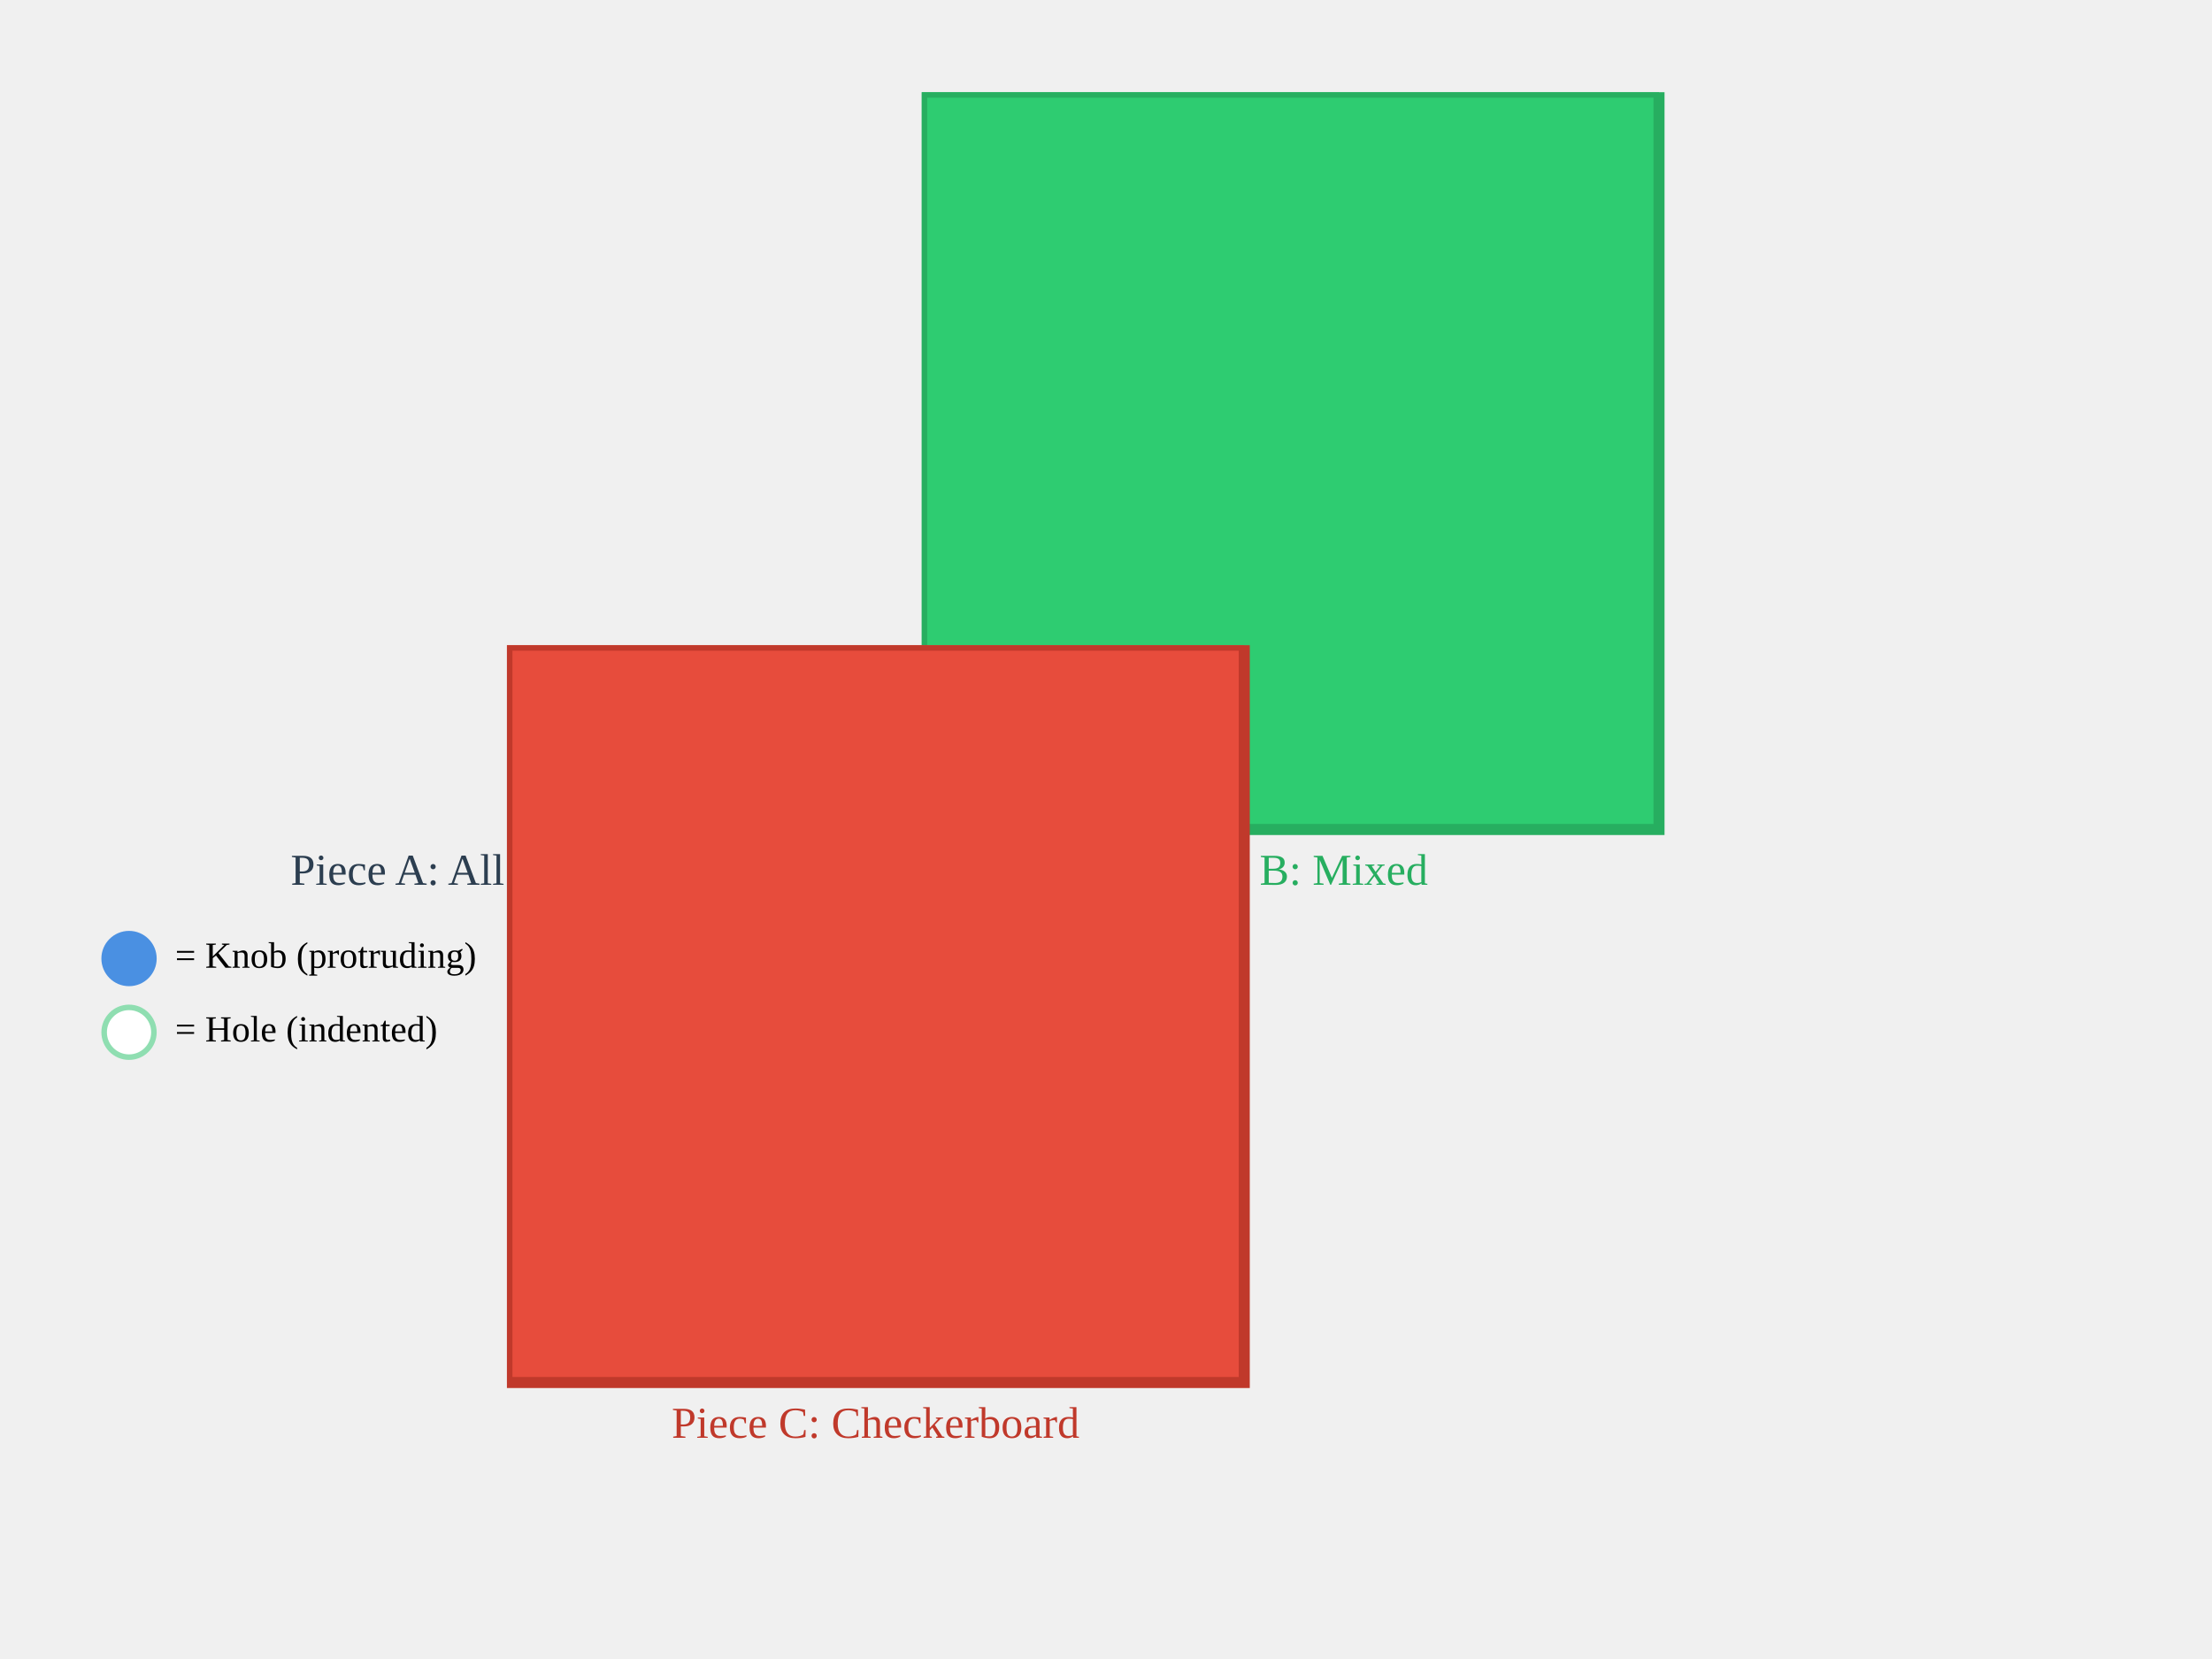
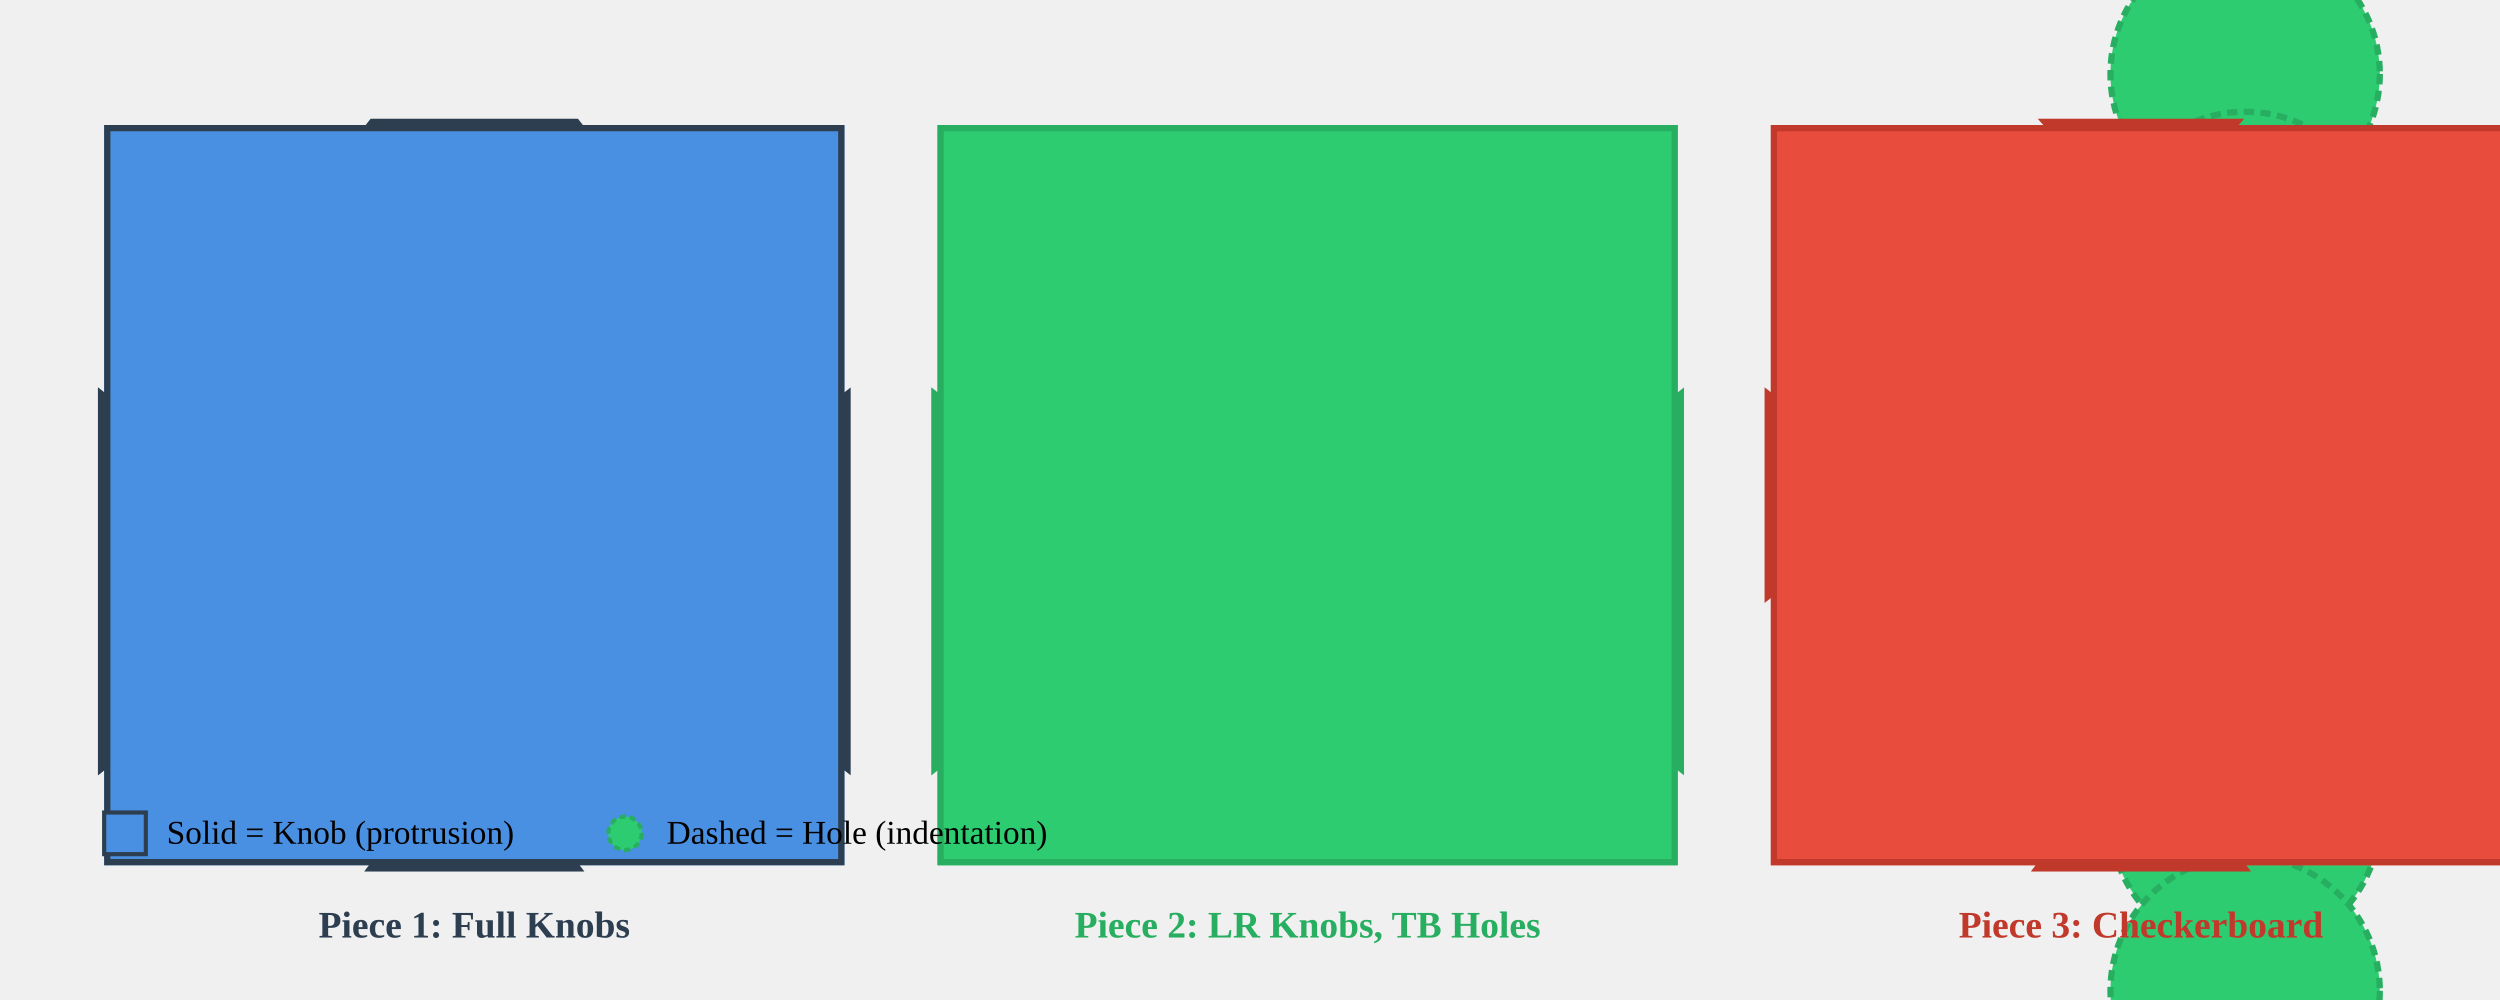
- <svg xmlns="http://www.w3.org/2000/svg" width="800" height="600" viewBox="0 0 1200 900">
+ <svg xmlns="http://www.w3.org/2000/svg" width="1000" height="400" viewBox="0 0 1200 400">
  <defs>
-     <path id="baseSquare" d="M373.83,381.35H729.15V736.67H373.83Z" />
-     <g id="allKnobs">
-       <circle id="leftTopKnob" cx="331.55" cy="559.01" r="64.65" />
-       <circle id="leftBottomKnob" cx="414.33" cy="559.01" r="64.65" />
-       <circle id="rightTopKnob" cx="688.86" cy="559.01" r="64.65" />
-       <circle id="rightBottomKnob" cx="771.64" cy="559.01" r="64.65" />
-       <circle id="topLeftKnob" cx="551.49" cy="336.84" r="64.65" />
-       <circle id="topRightKnob" cx="551.49" cy="419.63" r="64.65" />
-       <circle id="bottomLeftKnob" cx="551.49" cy="694.15" r="64.65" />
-       <circle id="bottomRightKnob" cx="551.49" cy="776.94" r="64.65" />
-     </g>
-     <clipPath id="pieceA">
+     <rect id="baseSquare" x="0" y="0" width="355.32" height="355.32" />
+     <circle id="kLT" cx="-41.72" cy="177.66" r="64.65" />
+     <circle id="kLB" cx="-41.72" cy="260.45" r="64.65" />
+     <circle id="kRT" cx="397.13" cy="177.66" r="64.65" />
+     <circle id="kRB" cx="397.13" cy="260.45" r="64.65" />
+     <circle id="kTL" cx="177.66" cy="-44.51" r="64.65" />
+     <circle id="kTR" cx="177.66" cy="38.28" r="64.65" />
+     <circle id="kBL" cx="177.66" cy="312.8" r="64.65" />
+     <circle id="kBR" cx="177.66" cy="395.59" r="64.65" />
+     <clipPath id="piece1">
      <use href="#baseSquare" />
-       <use href="#allKnobs" />
+       <use href="#kLT" />
+       <use href="#kLB" />
+       <use href="#kRT" />
+       <use href="#kRB" />
+       <use href="#kTL" />
+       <use href="#kTR" />
+       <use href="#kBL" />
+       <use href="#kBR" />
    </clipPath>
-     <mask id="pieceBMask">
-       <rect width="1080" height="1080" fill="white" />
-       <use href="#baseSquare" fill="white" />
-       <use href="#leftTopKnob" fill="white" />
-       <use href="#leftBottomKnob" fill="white" />
-       <use href="#rightTopKnob" fill="white" />
-       <use href="#rightBottomKnob" fill="white" />
-       <use href="#topLeftKnob" fill="black" />
-       <use href="#topRightKnob" fill="black" />
-       <use href="#bottomLeftKnob" fill="black" />
-       <use href="#bottomRightKnob" fill="black" />
-     </mask>
-     <mask id="pieceCMask">
-       <rect width="1080" height="1080" fill="white" />
-       <use href="#baseSquare" fill="white" />
-       <use href="#leftTopKnob" fill="black" />
-       <use href="#leftBottomKnob" fill="white" />
-       <use href="#rightTopKnob" fill="white" />
-       <use href="#rightBottomKnob" fill="black" />
-       <use href="#topLeftKnob" fill="white" />
-       <use href="#topRightKnob" fill="black" />
-       <use href="#bottomLeftKnob" fill="black" />
-       <use href="#bottomRightKnob" fill="white" />
-     </mask>
+     <clipPath id="piece2">
+       <use href="#baseSquare" />
+       <use href="#kLT" />
+       <use href="#kLB" />
+       <use href="#kRT" />
+       <use href="#kRB" />
+     </clipPath>
+     <clipPath id="piece3">
+       <use href="#baseSquare" />
+       <use href="#kLT" />
+       <use href="#kRB" />
+       <use href="#kTL" />
+       <use href="#kBR" />
+     </clipPath>
+     <clipPath id="piece4">
+       <use href="#baseSquare" />
+       <use href="#kLT" />
+       <use href="#kRT" />
+       <use href="#kTR" />
+       <use href="#kBR" />
+     </clipPath>
  </defs>
-   <g transform="translate(50, 50)">
-     <rect width="400" height="400" fill="#4A90E2" clip-path="url(#pieceA)" />
-     <rect width="400" height="400" fill="none" stroke="#2C3E50" stroke-width="6" clip-path="url(#pieceA)" />
-     <text x="200" y="430" text-anchor="middle" fill="#2C3E50" font-size="24">Piece A: All Knobs</text>
+   <g transform="translate(50, 20)">
+     <rect width="355.32" height="355.32" fill="#4A90E2" clip-path="url(#piece1)" />
+     <rect width="355.32" height="355.32" fill="none" stroke="#2C3E50" stroke-width="6" clip-path="url(#piece1)" />
+     <text x="177.66" y="390" text-anchor="middle" fill="#2C3E50" font-size="18" font-weight="bold">
+             Piece 1: Full Knobs
+         </text>
  </g>
-   <g transform="translate(500, 50)">
-     <rect width="400" height="400" fill="#2ECC71" mask="url(#pieceBMask)" />
-     <rect width="400" height="400" fill="none" stroke="#27AE60" stroke-width="6" mask="url(#pieceBMask)" />
-     <text x="200" y="430" text-anchor="middle" fill="#27AE60" font-size="24">Piece B: Mixed</text>
+   <g transform="translate(450, 20)">
+     <rect width="355.32" height="355.32" fill="#2ECC71" clip-path="url(#piece2)" />
+     <rect width="355.32" height="355.32" fill="none" stroke="#27AE60" stroke-width="6" clip-path="url(#piece2)" />
+     <circle cx="177.66" cy="-44.51" r="64.65" fill="#2ECC71" stroke="#27AE60" stroke-width="3" stroke-dasharray="5,3" transform="translate(450, 20)" />
+     <circle cx="177.66" cy="38.28" r="64.65" fill="#2ECC71" stroke="#27AE60" stroke-width="3" stroke-dasharray="5,3" transform="translate(450, 20)" />
+     <circle cx="177.66" cy="312.8" r="64.65" fill="#2ECC71" stroke="#27AE60" stroke-width="3" stroke-dasharray="5,3" transform="translate(450, 20)" />
+     <circle cx="177.66" cy="395.59" r="64.65" fill="#2ECC71" stroke="#27AE60" stroke-width="3" stroke-dasharray="5,3" transform="translate(450, 20)" />
+     <text x="177.66" y="390" text-anchor="middle" fill="#27AE60" font-size="18" font-weight="bold">
+             Piece 2: LR Knobs, TB Holes
+         </text>
  </g>
-   <g transform="translate(275, 350)">
-     <rect width="400" height="400" fill="#E74C3C" mask="url(#pieceCMask)" />
-     <rect width="400" height="400" fill="none" stroke="#C0392B" stroke-width="6" mask="url(#pieceCMask)" />
-     <text x="200" y="430" text-anchor="middle" fill="#C0392B" font-size="24">Piece C: Checkerboard</text>
+   <g transform="translate(850, 20)">
+     <rect width="355.32" height="355.32" fill="#E74C3C" clip-path="url(#piece3)" />
+     <rect width="355.32" height="355.32" fill="none" stroke="#C0392B" stroke-width="6" clip-path="url(#piece3)" />
+     <circle cx="-41.72" cy="260.45" r="64.65" fill="#E74C3C" stroke="#C0392B" stroke-width="3" stroke-dasharray="5,3" transform="translate(850, 20)" />
+     <circle cx="397.13" cy="177.66" r="64.65" fill="#E74C3C" stroke="#C0392B" stroke-width="3" stroke-dasharray="5,3" transform="translate(850, 20)" />
+     <circle cx="177.66" cy="38.28" r="64.65" fill="#E74C3C" stroke="#C0392B" stroke-width="3" stroke-dasharray="5,3" transform="translate(850, 20)" />
+     <circle cx="177.66" cy="312.8" r="64.65" fill="#E74C3C" stroke="#C0392B" stroke-width="3" stroke-dasharray="5,3" transform="translate(850, 20)" />
+     <text x="177.66" y="390" text-anchor="middle" fill="#C0392B" font-size="18" font-weight="bold">
+             Piece 3: Checkerboard
+         </text>
  </g>
-   <g transform="translate(50, 500)">
-     <circle cx="20" cy="20" r="15" fill="#4A90E2" />
-     <text x="45" y="25" font-size="20">= Knob (protruding)</text>
-     <circle cx="20" cy="60" r="15" fill="#2ECC71" opacity="0.5" />
-     <circle cx="20" cy="60" r="12" fill="white" />
-     <text x="45" y="65" font-size="20">= Hole (indented)</text>
+   <g transform="translate(50, 350)">
+     <rect x="0" y="0" width="20" height="20" fill="#4A90E2" stroke="#2C3E50" stroke-width="2" />
+     <text x="30" y="15" font-size="16">Solid = Knob (protrusion)</text>
+     <circle cx="250" cy="10" r="8" fill="#2ECC71" stroke="#27AE60" stroke-width="2" stroke-dasharray="3,2" />
+     <text x="270" y="15" font-size="16">Dashed = Hole (indentation)</text>
  </g>
</svg>
